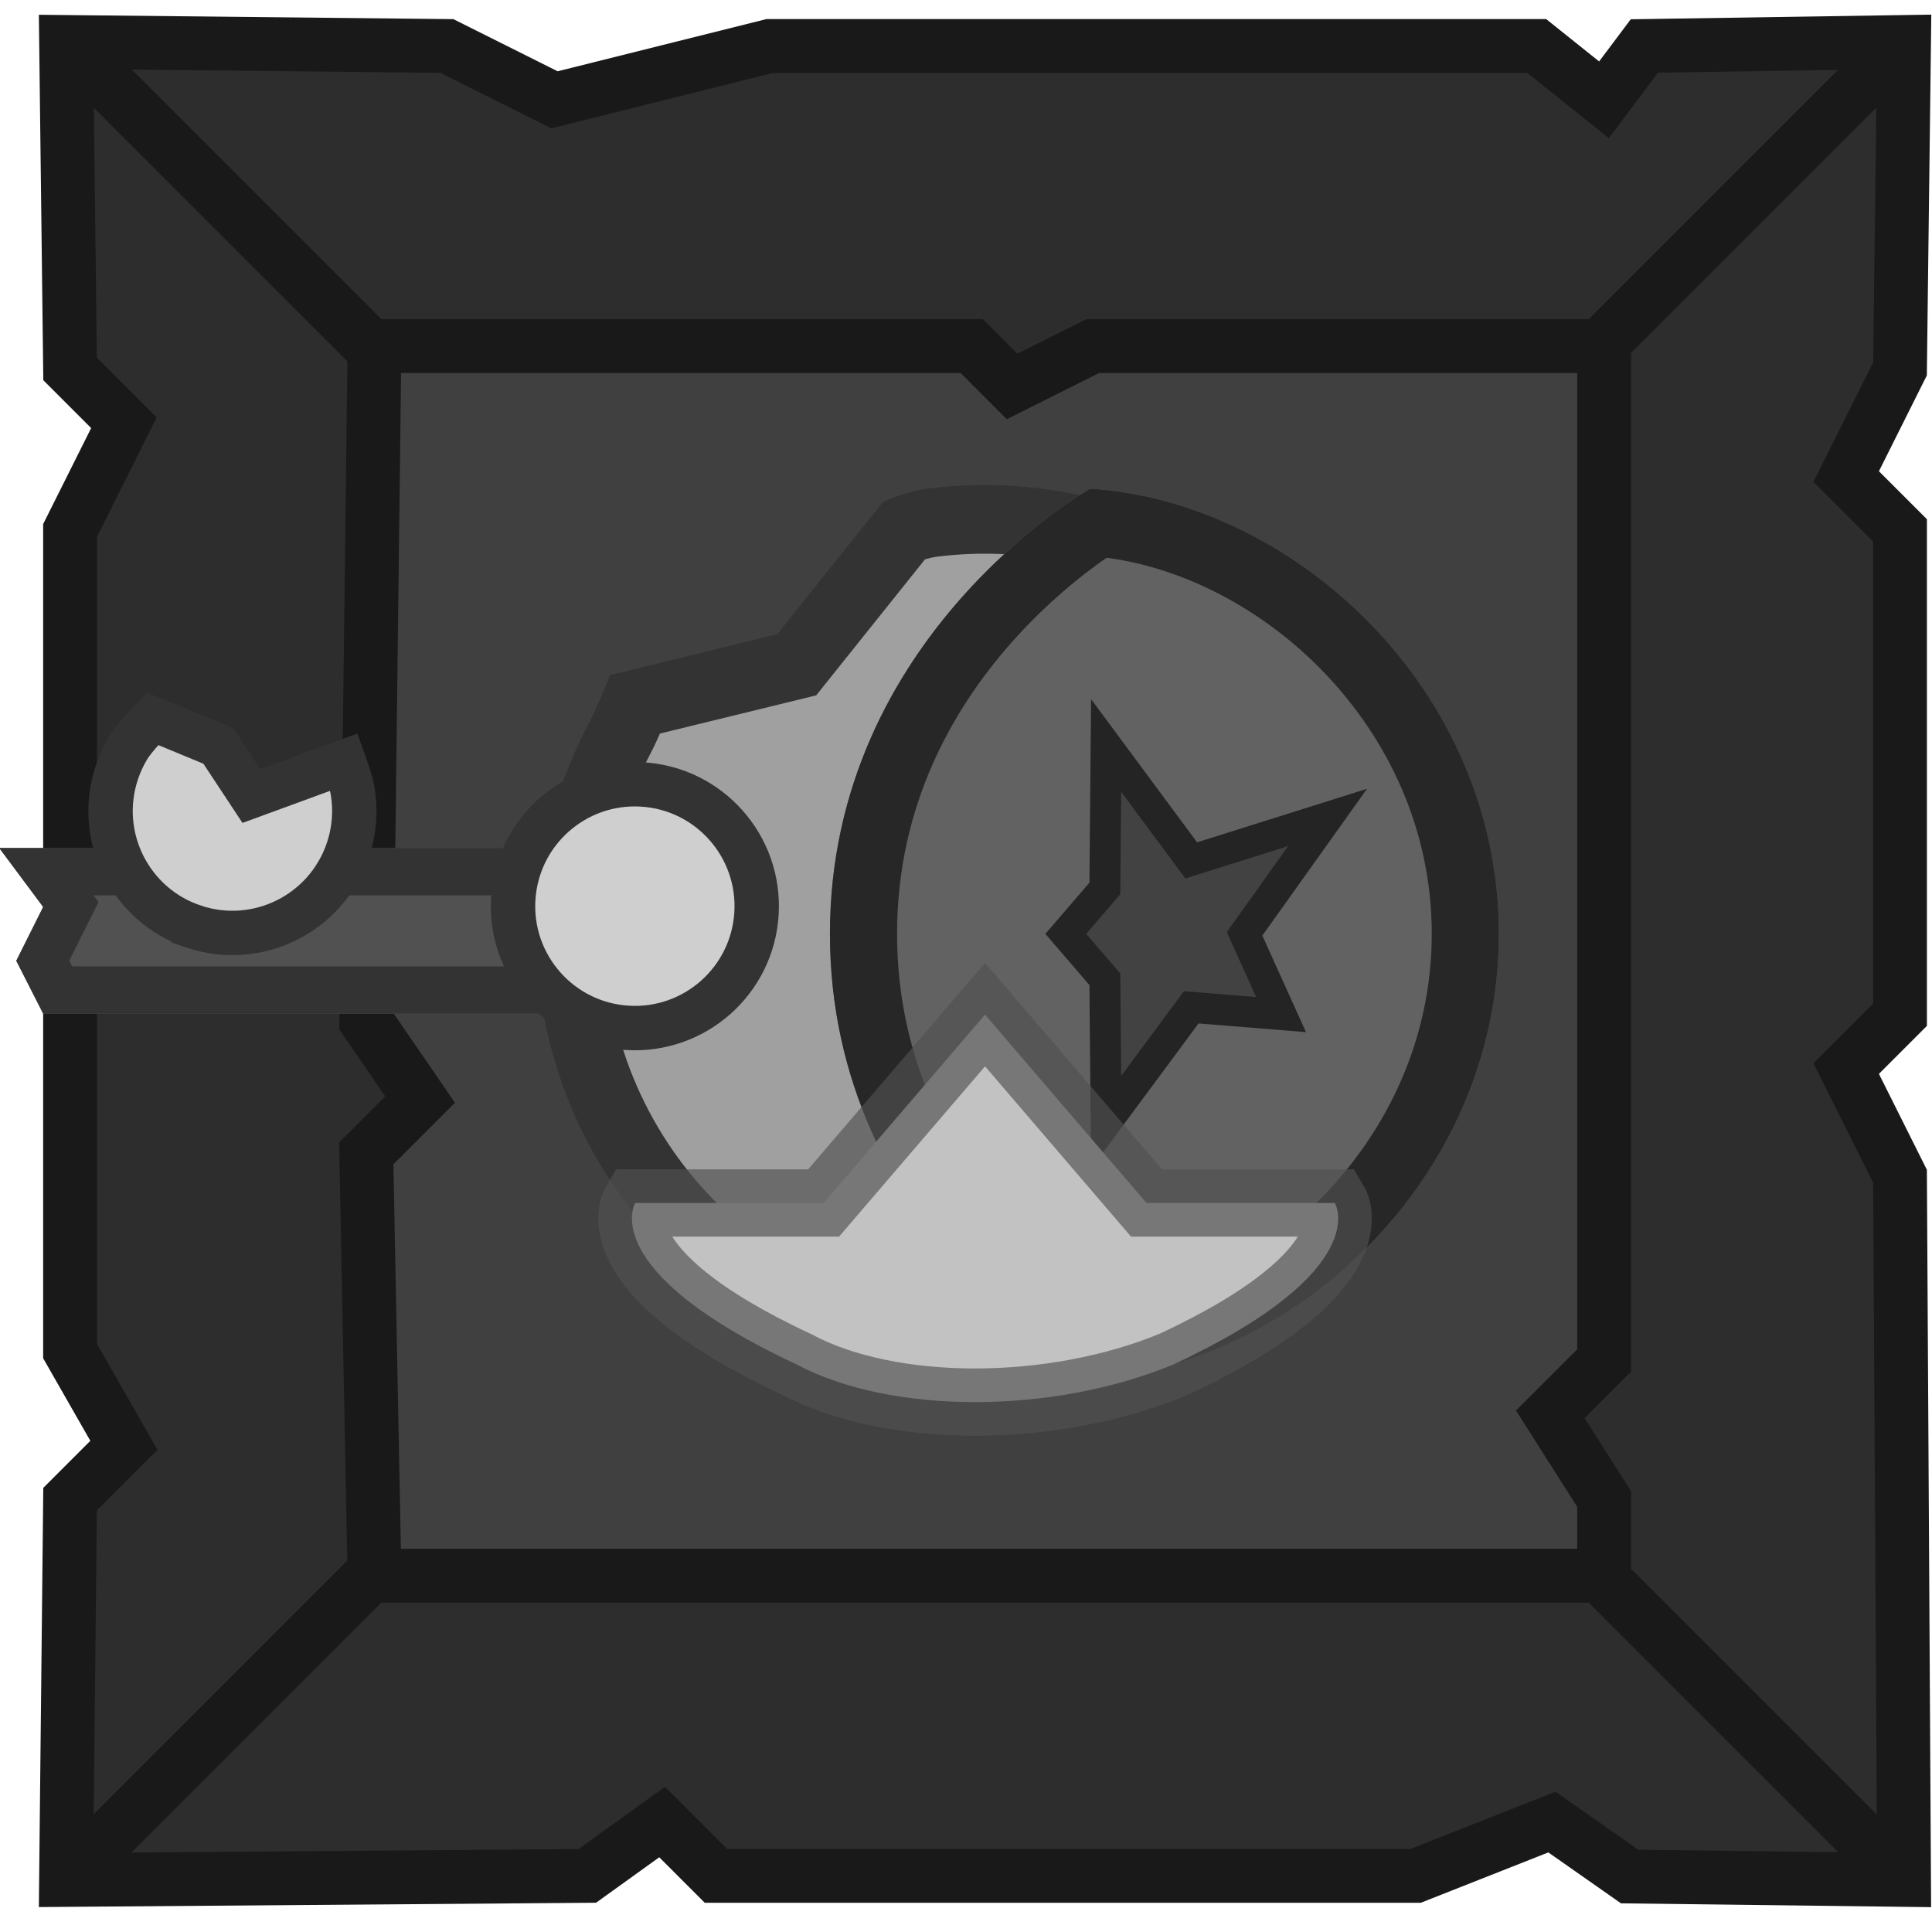
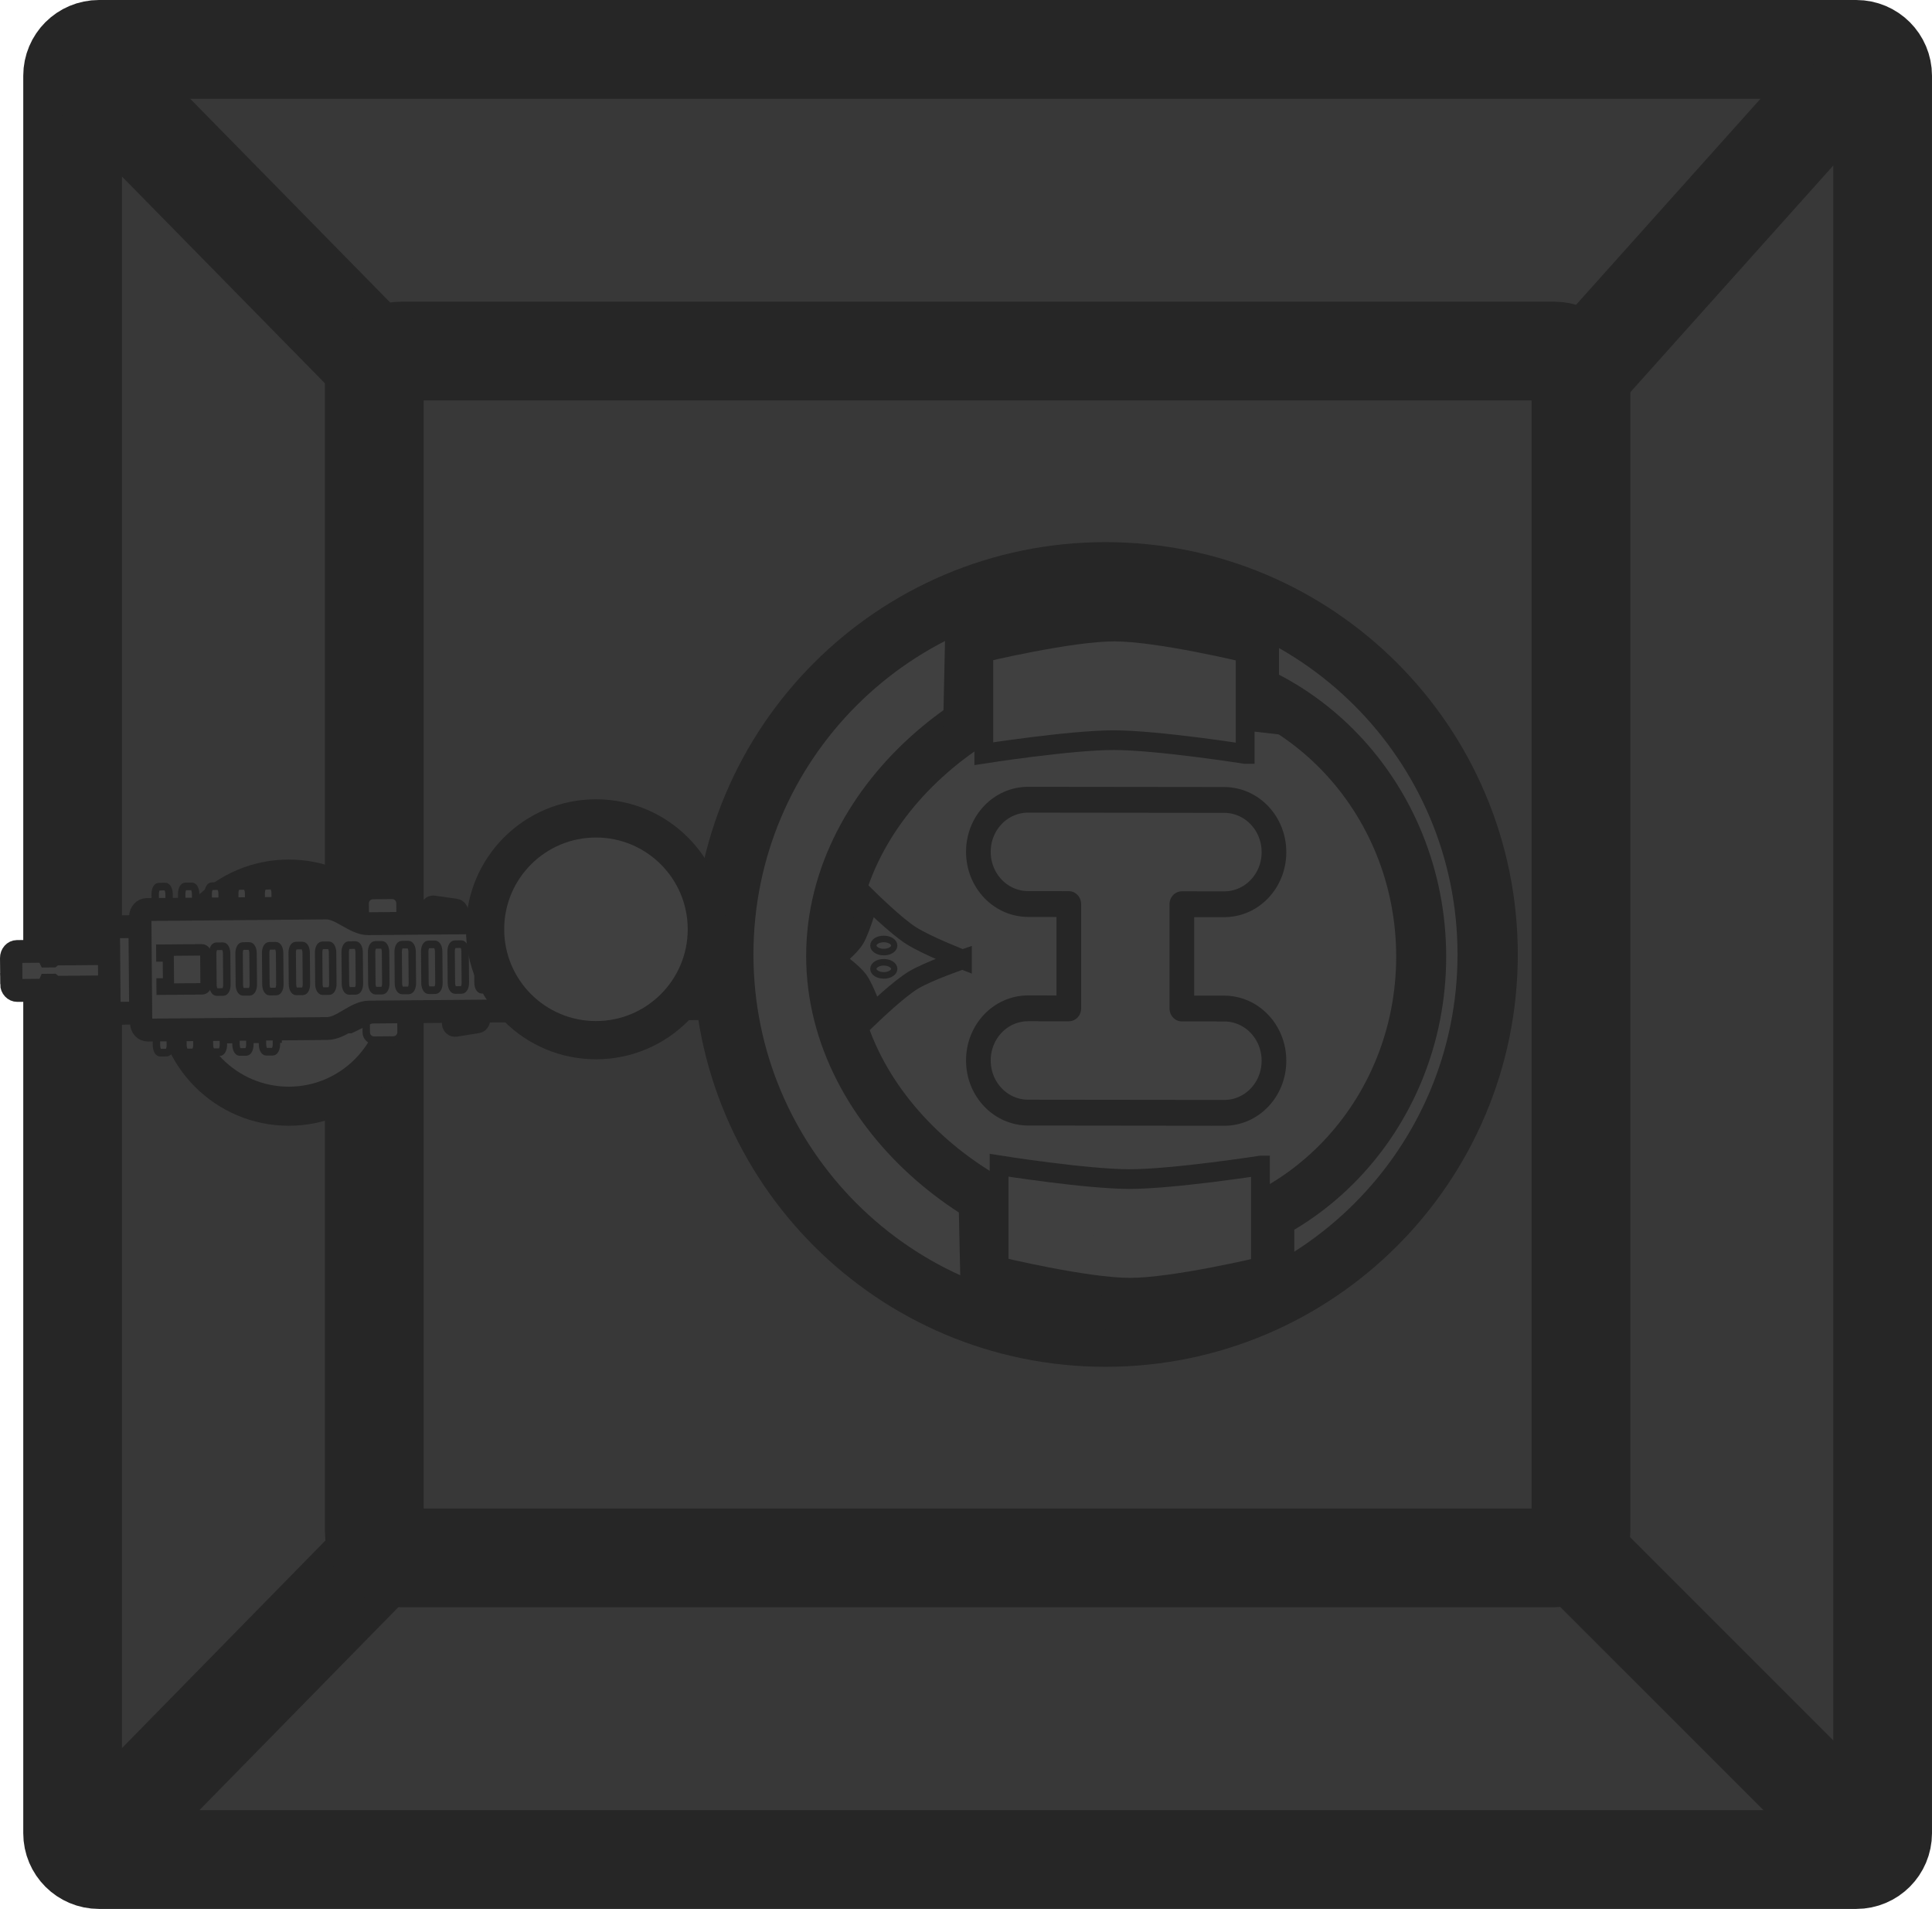
- <svg xmlns="http://www.w3.org/2000/svg" width="500" height="500" viewBox="0 0 132.292 132.292" version="1.1" id="svg5" xml:space="preserve">
-   <defs id="defs2">
-     <clipPath id="b">
-       <path style="fill:#252525;fill-opacity:0.601;stroke-width:12.537" d="m 188,128 c 0,80 -69.756,119.362 -69.756,119.362 C 64,244 8.638,193.922 8.638,128 8.638,62.078 64,12 118.244,8.638 118.244,8.638 188,48 188,128 Z" id="path5" />
-     </clipPath>
-     <clipPath clipPathUnits="userSpaceOnUse" id="clipPath4531">
-       <path style="fill:#515151;stroke-width:2.327;stroke-miterlimit:10;stroke-opacity:0.49" d="m 58.41,-93.802 v 21.438 c 0,3.738 -1.453,6.746 -3.257,6.746 -1.805,0 -3.257,-3.009 -3.257,-6.746 v -19.712 l 2.08,-1.058 2.117,1.058 z" id="path4533" />
-     </clipPath>
+ <svg xmlns="http://www.w3.org/2000/svg" width="506.091" height="500" viewBox="0 0 506.091 500" version="1.1" id="svg1" xml:space="preserve">
+   <defs id="defs1">
+     <style id="style1">
+       .cls-1 {
+         fill: #1b1713;
+       }
+ 
+       .cls-2 {
+         fill: #424242;
+       }
+ 
+       .cls-3 {
+         fill: #1b1513;
+       }
+ 
+       .cls-4 {
+         fill: #6e613a;
+       }
+ 
+       .cls-5, .cls-6, .cls-7 {
+         fill: #847648;
+       }
+ 
+       .cls-8 {
+         fill: #4f462a;
+       }
+ 
+       .cls-9 {
+         fill: #7b6d42;
+       }
+ 
+       .cls-10 {
+         fill: #74673e;
+       }
+ 
+       .cls-10, .cls-11, .cls-6, .cls-12 {
+         stroke-linecap: round;
+       }
+ 
+       .cls-10, .cls-11, .cls-6, .cls-12, .cls-13 {
+         stroke-width: 3px;
+       }
+ 
+       .cls-10, .cls-11, .cls-7 {
+         stroke: #1b1713;
+       }
+ 
+       .cls-11 {
+         fill: #46422f;
+       }
+ 
+       .cls-6, .cls-12 {
+         stroke: #191615;
+       }
+ 
+       .cls-12, .cls-13 {
+         fill: none;
+       }
+ 
+       .cls-13 {
+         stroke: #1b1513;
+       }
+ 
+       .cls-7 {
+         stroke-miterlimit: 10;
+         stroke-width: 1.5px;
+       }
+     </style>
  </defs>
  <g id="layer1">
-     <g id="g2" transform="matrix(-1.741065,-1.016131e-8,1.016131e-8,-1.741065,163.2684,161.6155)">
-       <path style="fill:#2d2d2d;stroke:#191919;stroke-width:2.117;stroke-opacity:1" clip-path="none" d="m 18.891,18.891 10.792,0.133 3.057,2.142 5.361,-2.117 h 27.517 l 2.117,2.117 2.943,-2.117 20.499,-0.159 -0.158,14.976 -2.117,2.117 2.117,3.704 v 32.279 l -2.117,4.233 2.117,2.117 L 91.175,91.175 76.2,91.017 71.967,88.9 63.5,91.017 H 33.338 l -2.646,-2.117 -1.588,2.117 -10.213,0.158 0.159,-12.858 2.117,-4.233 -2.117,-2.117 V 52.917 l 2.117,-2.117 -2.117,-4.233 z" id="rect2" />
-       <path d="m 30.687,30.854 h 48.36 l 0.323,16.61 -2.117,2.117 2.117,3.084 -0.323,26.55 H 55.558 l -1.588,-1.588 -3.175,1.588 H 30.687 V 39.32 l 2.117,-2.117 -2.117,-3.331 z" id="path4" style="fill:#404040;stroke:#191919;stroke-width:2.117" />
-       <path d="m 91.017,19.05 -12.7,12.7 m 12.7,59.267 -12.7,-12.7 m -59.267,12.7 12.7,-12.7 m -12.7,-59.267 12.7,12.7" fill="none" stroke="#191919" stroke-width="2.117" id="path6" />
-       <circle style="fill:#000000;fill-opacity:0.283;stroke:none;stroke-width:3.175;stroke-miterlimit:4;stroke-dasharray:none;stroke-opacity:1" id="path821" cx="55.034" cy="55.034" r="11.707" />
-       <g id="g852" transform="translate(0,1.063123)">
-         <path clip-path="url(#clipPath4531)" transform="rotate(90,1.926e-4,3.2642e-4)" style="fill:#515151;stroke:#333333;stroke-width:3.723;stroke-miterlimit:10;stroke-dasharray:none;stroke-opacity:1" d="m 58.41,-93.802 v 21.438 c 0,3.738 -1.453,6.746 -3.257,6.746 -1.805,0 -3.257,-3.009 -3.257,-6.746 v -19.712 l 2.08,-1.058 2.117,1.058 z" id="path4529" />
-         <path id="ellipse10" d="m 56.017,38.762 c 8.98,0.543 15.82,8.269 15.277,17.256 -0.145,2.402 -0.803,4.65 -1.86,6.646 -0.304,0.574 -0.641,1.4 -0.641,1.4 L 62.442,65.617 58.209,70.909 c 0,0 -0.534,0.227 -1.138,0.302 -0.985,0.123 -1.994,0.157 -3.021,0.095 -8.98,-0.543 -15.82,-8.269 -15.277,-17.256 0.543,-8.987 8.263,-15.832 17.244,-15.288 z" style="fill:#a0a0a0;stroke:#333333;stroke-width:2.7;stroke-miterlimit:10;stroke-opacity:1" />
-         <ellipse id="ellipse14" stroke-miterlimit="10" ry="4.792" rx="4.795" transform="matrix(0.06031685,-0.9981793,0.9981751,0.06038654,0,0)" cy="72.066" cx="-51.867" style="fill:#cfcfcf;stroke:#333333;stroke-width:1.746;stroke-miterlimit:10" />
-         <path id="ellipse16" d="m 86.152,55.319 c 2.51,0.838 3.866,3.554 3.027,6.066 -0.117,0.349 -0.269,0.676 -0.453,0.978 -0.262,0.432 -0.959,1.132 -0.959,1.132 l -2.573,-1.065 -1.304,-1.975 -3.647,1.336 c 0,0 -0.275,-0.752 -0.34,-1.15 -0.122,-0.744 -0.07,-1.527 0.185,-2.292 0.838,-2.512 3.553,-3.869 6.064,-3.031 z" style="fill:#cfcfcf;stroke:#333333;stroke-width:1.746;stroke-miterlimit:10;stroke-opacity:1" />
-         <path style="fill:#626262;stroke:#272727;stroke-width:36;stroke-opacity:1" id="path18" clip-path="url(#b)" d="m 188,128 c 0,80 -69.756,119.362 -69.756,119.362 C 64,244 8.638,193.922 8.638,128 8.638,62.078 64,12 118.244,8.638 118.244,8.638 188,48 188,128 Z" transform="matrix(0.14668,0,0,0.14668,33.55852,36.25913)" />
-         <path style="fill:#424242;stroke:#242424;stroke-width:1.217;stroke-opacity:1" id="path20" d="m 51.859,55.034 -1.536,1.786 -0.051,5.624 -3.346,-4.52 -5.364,1.69 3.265,-4.579 -1.435,-3.175 3.534,0.285 3.346,-4.52 0.051,5.624 z" />
-         <path id="path22" d="m 47.626,38.1 c -7.938,3.704 -6.35,6.35 -6.35,6.35 h 7.408 l 6.35,7.408 6.35,-7.408 h 7.409 c 0,0 1.587,-2.646 -6.35,-6.35 -3.705,-1.974 -10.055,-1.974 -14.817,0 z" style="fill:#c2c2c2;stroke:#515151;stroke-width:2.646;stroke-opacity:0.657" />
+     <g id="layer1-2" style="fill:#383838;fill-opacity:1" transform="matrix(-5.481299,0,0,-5.481299,730.4692,812.5784)">
+       <rect style="fill:#383838;fill-opacity:1;fill-rule:evenodd;stroke:#262626;stroke-width:4.719;stroke-linejoin:bevel;stroke-dasharray:none;stroke-opacity:1;paint-order:markers fill stroke" id="rect1" width="86.5" height="86.5" x="43.295" y="59.386" ry="1.258" />
+       <path style="fill:#383838;fill-opacity:1;fill-rule:evenodd;stroke:#262626;stroke-width:4.719;stroke-linejoin:bevel;stroke-dasharray:none;stroke-opacity:1;paint-order:markers fill stroke" d="M 57.983,130.102 45.438,144.114" id="path2-6" />
+       <path style="fill:#383838;fill-opacity:1;fill-rule:evenodd;stroke:#262626;stroke-width:4.93;stroke-linejoin:bevel;stroke-dasharray:none;stroke-opacity:1;paint-order:markers fill stroke" d="m 114.108,129.751 14.8,15.077" id="path3" />
+       <path style="fill:#383838;fill-opacity:1;fill-rule:evenodd;stroke:#262626;stroke-width:4.719;stroke-linejoin:bevel;stroke-dasharray:none;stroke-opacity:1;paint-order:markers fill stroke" d="M 128.454,60.303 115.348,73.675" id="path4" />
+     </g>
+     <rect style="fill:#383838;fill-opacity:1;fill-rule:evenodd;stroke:#262626;stroke-width:25.865;stroke-linejoin:bevel;stroke-dasharray:none;stroke-opacity:1;paint-order:markers fill stroke" id="rect2" width="316.09" height="316.09" x="-414.136" y="-408.045" ry="6.894" transform="scale(-1)" />
+     <path style="fill:#424242;fill-opacity:0;fill-rule:evenodd;stroke:#262626;stroke-width:25.865;stroke-linejoin:bevel;stroke-dasharray:none;stroke-opacity:1;paint-order:markers fill stroke" d="M 493.159,487.067 414.136,408.045" id="path2" />
+     <g id="g5" transform="rotate(-90,248.4316,251.1544)">
+       <ellipse style="fill:#404040;fill-opacity:1;stroke:#262626;stroke-width:10.236;stroke-linecap:round;stroke-miterlimit:4;stroke-dasharray:none;stroke-opacity:1" id="path292" cx="239.583" cy="78.358" rx="29.744" ry="29.634" />
+       <g id="g60" transform="matrix(-0.01687309,-1.943429,1.995881,-0.01661502,225.5883,243.7036)" style="fill:#404040;fill-opacity:1;stroke:#262626;stroke-opacity:1">
+         <g id="g33" style="fill:#404040;fill-opacity:1;stroke:#262626;stroke-opacity:1">
+           <g id="g32" style="fill:#404040;fill-opacity:1;stroke:#262626;stroke-opacity:1">
+             <path id="path1" class="cls-3" d="m 102.5,3.07 v 15.65 c 0.23,0.07 0.4,0.48 0.4,0.98 v 1.09 c 0,0.55 -0.21,1 -0.48,1 h -0.9 c -0.27,0 -0.49,-0.45 -0.49,-1 v -1.03 h -1.7 v 1.03 c 0,0.55 -0.22,1 -0.49,1 h -0.9 c -0.27,0 -0.49,-0.45 -0.49,-1 v -1.03 h -1.69 v 1.03 c 0,0.55 -0.22,1 -0.49,1 h -0.9 c -0.27,0 -0.49,-0.45 -0.49,-1 v -1.03 h -1.7 v 1.03 c 0,0.55 -0.22,1 -0.49,1 H 90.8 c -0.27,0 -0.49,-0.45 -0.49,-1 v -1.03 h -1.7 v 1.03 c 0,0.55 -0.22,1 -0.49,1 h -0.9 c -0.27,0 -0.49,-0.45 -0.49,-1 V 19.76 H 86.5 V 1.65 h 0.23 V 1 c 0,-0.55 0.22,-1 0.49,-1 h 0.9 c 0.27,0 0.49,0.45 0.49,1 v 0.65 h 1.7 V 1 c 0,-0.55 0.22,-1 0.49,-1 h 0.89 c 0.27,0 0.49,0.45 0.49,1 v 0.65 h 1.7 V 1 c 0,-0.55 0.22,-1 0.49,-1 h 0.9 c 0.27,0 0.49,0.45 0.49,1 v 0.65 h 1.69 V 1 c 0,-0.55 0.22,-1 0.49,-1 h 0.9 c 0.27,0 0.49,0.45 0.49,1 v 0.65 h 1.7 V 1 c 0,-0.55 0.22,-1 0.49,-1 h 0.9 c 0.27,0 0.48,0.45 0.48,1 v 1.1 c 0,0.49 -0.17,0.9 -0.4,0.97 z" style="fill:#404040;fill-opacity:1;stroke:#262626;stroke-opacity:1" />
+           </g>
+         </g>
+         <g id="g5-3" style="fill:#404040;fill-opacity:1;stroke:#262626;stroke-opacity:1">
+           <g id="g4" style="fill:#404040;fill-opacity:1;stroke:#262626;stroke-opacity:1">
+             <path id="rect2-8" class="cls-11" d="m 54.83,16.9 h 1.6 c 0.15,0 0.27,0.18 0.27,0.41 v 1.19 c 0,0.23 -0.12,0.41 -0.27,0.41 h -1.6 c -0.15,0 -0.27,-0.18 -0.27,-0.41 v -1.19 c 0,-0.23 0.12,-0.41 0.27,-0.41 z" style="fill:#404040;fill-opacity:1;stroke:#262626;stroke-opacity:1" />
+           </g>
+           <path id="path4-1" class="cls-11" d="m 59.61,3.69 3,-0.44 c 0.16,-0.02 0.3,0.11 0.3,0.28 v 1.93 c 0,0.15 -0.12,0.28 -0.26,0.28 h -3 c -0.14,0 -0.26,-0.12 -0.26,-0.28 V 3.97 c 0,-0.14 0.1,-0.26 0.23,-0.28 z" style="fill:#404040;fill-opacity:1;stroke:#262626;stroke-opacity:1" />
+           <path id="path5-5" class="cls-11" d="m 62.43,18.37 3,0.44 c 0.16,0.02 0.3,-0.11 0.3,-0.28 V 16.6 c 0,-0.15 -0.12,-0.28 -0.26,-0.28 h -3 c -0.14,0 -0.26,0.12 -0.26,0.28 v 1.49 c 0,0.14 0.1,0.26 0.23,0.28 z" style="fill:#404040;fill-opacity:1;stroke:#262626;stroke-opacity:1" />
+           <rect id="rect1-4" class="cls-1" x="69.92" y="1.39" width="4.69" height="4" rx="1.04" ry="1.04" style="fill:#404040;fill-opacity:1;stroke:#262626;stroke-opacity:1" />
+           <rect id="rect2-5" class="cls-1" x="69.92" y="16.39" width="4.69" height="4" rx="1.04" ry="1.04" style="fill:#404040;fill-opacity:1;stroke:#262626;stroke-opacity:1" />
+         </g>
+         <path id="path6-35" class="cls-5" d="M 104.39,3.15 H 79.6 L 73.98,5.22 H 44.01 v 11.35 h 29.97 l 5.62,2.07 h 24.79 V 3.15 Z" style="fill:#404040;fill-opacity:1;stroke:#262626;stroke-opacity:1" />
+         <path id="path7-4" class="cls-4" d="m 70.22,15.38 h 34.29 v 2.93 H 76.56 c 0,0 -6.34,-2.93 -6.34,-2.93 z" style="fill:#404040;fill-opacity:1;stroke:#262626;stroke-opacity:1" />
+         <path id="path8-36" class="cls-4" d="m 70.39,5.76 h 34.06 V 2.83 H 76.69 Z" style="fill:#404040;fill-opacity:1;stroke:#262626;stroke-opacity:1" />
+         <path id="path9-59" class="cls-11" d="m 44.03,19.28 c 0.6,0 1.08,-0.75 1.08,-1.67 0,-0.92 -0.48,-1.67 -1.08,-1.67 -0.6,0 -1.08,0.75 -1.08,1.67 0,0.92 0.48,1.67 1.08,1.67 z" style="fill:#404040;fill-opacity:1;stroke:#262626;stroke-opacity:1" />
+         <g id="g11" style="fill:#404040;fill-opacity:1;stroke:#262626;stroke-opacity:1">
+           <path id="path10-5" class="cls-2" d="m 122.5,8.45 h -4.74 l -0.3,0.8 h -0.37 l -0.33,-0.44 h -10.68 c -0.44,0 -0.79,0.38 -0.79,0.85 v 2.49 c 0,0.47 0.36,0.85 0.79,0.85 h 10.68 l 0.33,-0.42 h 0.37 l 0.3,0.77 h 4.74" style="fill:#404040;fill-opacity:1;stroke:#262626;stroke-opacity:1" />
+           <path id="path11-49" class="cls-12" d="m 122.4,9.18 c 0,-0.47 -0.36,-0.85 -0.8,-0.85 h -3.97 l -0.3,0.65 h -0.38 L 116.62,8.7 h -9.07 V 8.33 h -1.67 c -0.44,0 -0.79,0.38 -0.79,0.85 v 3.41 c 0,0.47 0.36,0.85 0.79,0.85 h 1.67 v -0.37 h 9.07 l 0.33,-0.26 h 0.38 l 0.3,0.63 h 3.97 c 0.44,0 0.79,-0.38 0.79,-0.85 V 9.18 Z" style="fill:#404040;fill-opacity:1;stroke:#262626;stroke-opacity:1" />
+         </g>
+         <g id="g12-1" style="fill:#404040;fill-opacity:1;stroke:#262626;stroke-opacity:1">
+           <rect id="rect9" class="cls-4" x="45.09" y="7.44" width="58.99" height="6.71" style="fill:#404040;fill-opacity:1;stroke:#262626;stroke-opacity:1" />
+           <path id="path12-54" class="cls-10" d="M 2.4,5.58 5.85,5.36 C 6.4,5.33 6.87,5.79 6.87,6.38 v 9.01 c 0,0.59 -0.47,1.06 -1.02,1.02 L 2.4,16.19 C 1.89,16.16 1.5,15.71 1.5,15.17 V 6.6 C 1.5,6.06 1.9,5.61 2.4,5.58 Z" style="fill:#404040;fill-opacity:1;stroke:#262626;stroke-opacity:1" />
+         </g>
+         <rect id="rect13" class="cls-9" x="40.96" y="5.22" width="3.06" height="11.35" style="fill:#404040;fill-opacity:1;stroke:#262626;stroke-opacity:1" />
+         <g id="g16-1" style="fill:#404040;fill-opacity:1;stroke:#262626;stroke-opacity:1">
+           <path id="rect14" class="cls-10" d="m 43.08,5.16 c 0.53,0 0.96,0.46 0.96,1.02 v 9.41 c 0,0.56 -0.43,1.02 -0.96,1.02 H 19.63 c -0.53,0 -0.96,-0.46 -0.96,-1.02 v -9.4 c 0,-0.56 0.43,-1.02 0.96,-1.02 h 23.45 z" style="fill:#404040;fill-opacity:1;stroke:#262626;stroke-opacity:1" />
+           <path id="rect15-8" class="cls-10" d="M 17.8,6.61 H 8.02 c -0.53,0 -0.96,0.46 -0.96,1.02 v 6.52 c 0,0.56 0.43,1.02 0.96,1.02 h 9.78 c 0.53,0 0.96,-0.46 0.96,-1.02 V 7.63 c 0,-0.56 -0.43,-1.02 -0.96,-1.02 z" style="fill:#404040;fill-opacity:1;stroke:#262626;stroke-opacity:1" />
+         </g>
+         <path id="rect17" class="cls-6" d="m 105.86,5.22 h 2.51 c 0.46,0 0.82,0.39 0.82,0.88 v 9.59 c 0,0.49 -0.37,0.88 -0.82,0.88 h -2.51 c -0.46,0 -0.82,-0.39 -0.82,-0.88 v -9.6 c 0,-0.49 0.37,-0.88 0.82,-0.88 v 0 z" style="fill:#404040;fill-opacity:1;stroke:#262626;stroke-opacity:1" />
+         <path id="path16-3" class="cls-13" d="m 104.94,3.92 c 0,-0.52 -0.39,-0.94 -0.88,-0.94 H 79.88 c -1.97,0 -3.79,2.11 -5.68,2.11 H 44.78 c -0.49,0 -0.88,0.42 -0.88,0.94 v 9.72 c 0,0.52 0.39,0.94 0.88,0.94 H 74.2 c 1.9,0 3.71,2.11 5.68,2.11 h 24.18 c 0.49,0 0.88,-0.42 0.88,-0.94 z" style="fill:#404040;fill-opacity:1;stroke:#262626;stroke-opacity:1" />
+         <g id="g56" style="fill:#404040;fill-opacity:1;stroke:#262626;stroke-opacity:1">
+           <path id="path41-87" class="cls-8" d="m 91.17,7.89 h -0.9 c -0.27,0 -0.49,0.42 -0.49,0.94 v 4.13 c 0,0.52 0.22,0.94 0.49,0.94 h 0.9 c 0.27,0 0.49,-0.42 0.49,-0.94 V 8.83 c 0,-0.52 -0.22,-0.94 -0.49,-0.94 z" style="fill:#404040;fill-opacity:1;stroke:#262626;stroke-opacity:1" />
+           <path id="path42-8" class="cls-8" d="m 94.73,7.89 h -0.9 c -0.27,0 -0.49,0.42 -0.49,0.94 v 4.13 c 0,0.52 0.22,0.94 0.49,0.94 h 0.9 c 0.27,0 0.49,-0.42 0.49,-0.94 V 8.83 C 95.22,8.31 95,7.89 94.73,7.89 Z" style="fill:#404040;fill-opacity:1;stroke:#262626;stroke-opacity:1" />
+           <path id="path45-7" class="cls-8" d="m 76.87,7.89 h -0.9 c -0.27,0 -0.49,0.42 -0.49,0.94 v 4.13 c 0,0.52 0.22,0.94 0.49,0.94 h 0.9 c 0.27,0 0.49,-0.42 0.49,-0.94 V 8.83 c 0,-0.52 -0.22,-0.94 -0.49,-0.94 z" style="fill:#404040;fill-opacity:1;stroke:#262626;stroke-opacity:1" />
+           <path id="path46-7" class="cls-8" d="m 80.45,7.89 h -0.9 c -0.27,0 -0.49,0.42 -0.49,0.94 v 4.13 c 0,0.52 0.22,0.94 0.49,0.94 h 0.9 c 0.27,0 0.49,-0.42 0.49,-0.94 V 8.83 c 0,-0.52 -0.22,-0.94 -0.49,-0.94 z" style="fill:#404040;fill-opacity:1;stroke:#262626;stroke-opacity:1" />
+           <path id="path47-4" class="cls-8" d="m 84.01,7.89 h -0.9 c -0.27,0 -0.49,0.42 -0.49,0.94 v 4.13 c 0,0.52 0.22,0.94 0.49,0.94 h 0.9 c 0.27,0 0.49,-0.42 0.49,-0.94 V 8.83 c 0,-0.52 -0.22,-0.94 -0.49,-0.94 z" style="fill:#404040;fill-opacity:1;stroke:#262626;stroke-opacity:1" />
+           <path id="path48" class="cls-8" d="m 87.59,7.89 h -0.9 c -0.27,0 -0.49,0.42 -0.49,0.94 v 4.13 c 0,0.52 0.22,0.94 0.49,0.94 h 0.9 c 0.27,0 0.49,-0.42 0.49,-0.94 V 8.83 c 0,-0.52 -0.22,-0.94 -0.49,-0.94 z" style="fill:#404040;fill-opacity:1;stroke:#262626;stroke-opacity:1" />
+           <path id="path49" class="cls-8" d="m 62.59,7.89 h -0.9 c -0.27,0 -0.49,0.42 -0.49,0.94 v 4.13 c 0,0.52 0.22,0.94 0.49,0.94 h 0.9 c 0.27,0 0.49,-0.42 0.49,-0.94 V 8.83 c 0,-0.52 -0.22,-0.94 -0.49,-0.94 z" style="fill:#404040;fill-opacity:1;stroke:#262626;stroke-opacity:1" />
+           <path id="path50" class="cls-8" d="m 66.15,7.89 h -0.9 c -0.27,0 -0.49,0.42 -0.49,0.94 v 4.13 c 0,0.52 0.22,0.94 0.49,0.94 h 0.9 c 0.27,0 0.49,-0.42 0.49,-0.94 V 8.83 c 0,-0.52 -0.22,-0.94 -0.49,-0.94 z" style="fill:#404040;fill-opacity:1;stroke:#262626;stroke-opacity:1" />
+           <path id="path51" class="cls-8" d="m 69.73,7.89 h -0.9 c -0.27,0 -0.49,0.42 -0.49,0.94 v 4.13 c 0,0.52 0.22,0.94 0.49,0.94 h 0.9 c 0.27,0 0.49,-0.42 0.49,-0.94 V 8.83 C 70.22,8.31 70,7.89 69.73,7.89 Z" style="fill:#404040;fill-opacity:1;stroke:#262626;stroke-opacity:1" />
+           <path id="path52" class="cls-8" d="m 73.31,7.89 h -0.9 c -0.27,0 -0.49,0.42 -0.49,0.94 v 4.13 c 0,0.52 0.22,0.94 0.49,0.94 h 0.9 c 0.27,0 0.49,-0.42 0.49,-0.94 V 8.83 c 0,-0.52 -0.22,-0.94 -0.49,-0.94 z" style="fill:#404040;fill-opacity:1;stroke:#262626;stroke-opacity:1" />
+           <path id="path53-4" class="cls-8" d="m 48.28,7.89 h -0.9 c -0.27,0 -0.49,0.42 -0.49,0.94 v 4.13 c 0,0.52 0.22,0.94 0.49,0.94 h 0.9 c 0.27,0 0.49,-0.42 0.49,-0.94 V 8.83 c 0,-0.52 -0.22,-0.94 -0.49,-0.94 z" style="fill:#404040;fill-opacity:1;stroke:#262626;stroke-opacity:1" />
+           <path id="path54" class="cls-8" d="m 51.86,7.89 h -0.9 c -0.27,0 -0.49,0.42 -0.49,0.94 v 4.13 c 0,0.52 0.22,0.94 0.49,0.94 h 0.9 c 0.27,0 0.49,-0.42 0.49,-0.94 V 8.83 c 0,-0.52 -0.22,-0.94 -0.49,-0.94 z" style="fill:#404040;fill-opacity:1;stroke:#262626;stroke-opacity:1" />
+           <path id="path55" class="cls-8" d="m 55.42,7.89 h -0.9 c -0.27,0 -0.49,0.42 -0.49,0.94 v 4.13 c 0,0.52 0.22,0.94 0.49,0.94 h 0.9 c 0.27,0 0.49,-0.42 0.49,-0.94 V 8.83 c 0,-0.52 -0.22,-0.94 -0.49,-0.94 z" style="fill:#404040;fill-opacity:1;stroke:#262626;stroke-opacity:1" />
+           <path id="path56" class="cls-8" d="m 59,7.89 h -0.9 c -0.27,0 -0.49,0.42 -0.49,0.94 v 4.13 c 0,0.52 0.22,0.94 0.49,0.94 H 59 c 0.27,0 0.49,-0.42 0.49,-0.94 V 8.83 C 59.49,8.31 59.27,7.89 59,7.89 Z" style="fill:#404040;fill-opacity:1;stroke:#262626;stroke-opacity:1" />
+         </g>
+         <path id="path59-9" class="cls-7" d="m 96.16,8.89 c 0,-0.31 0.24,-0.56 0.53,-0.56 h 5.4 v 0.69 h -0.88 v 3.67 h 0.88 v 0.76 h -5.4 c -0.29,0 -0.53,-0.25 -0.53,-0.56 0,0 0,-4 0,-4 z" style="fill:#404040;fill-opacity:1;stroke:#262626;stroke-opacity:1" />
+         <path id="path2-5" class="cls-7" d="m 49.33,9.34 c 0,-0.56 0.43,-1.02 0.96,-1.02 h 4.98 v 0.69 h -0.88 v 3.67 h 0.88 v 0.76 h -4.98 c -0.53,0 -0.96,-0.46 -0.96,-1.02 v -3.09 0 z" style="fill:#404040;fill-opacity:1;stroke:#262626;stroke-opacity:1" />
      </g>
+       <circle style="fill:#404040;fill-opacity:1;stroke:#262626;stroke-width:15.786;stroke-linecap:round;stroke-linejoin:round;stroke-miterlimit:10;stroke-dasharray:none;stroke-opacity:1" id="path846" cx="249.586" cy="292.307" r="100.111" />
+       <g id="g2" transform="matrix(0.0029956,-2.619613,2.741592,2.3255427e-5,151.1285,381.5519)" style="display:inline;fill:#404040;fill-opacity:1;stroke:#262626;stroke-opacity:1">
+         <path d="m 2.5,35.704 c 0,-15.199 12.321,-27.52 27.52,-27.52 15.199,0 31.48,12.321 31.48,27.52 0,15.199 -16.281,27.52 -31.48,27.52 -15.199,0 -27.52,-12.321 -27.52,-27.52 z" fill="url(#color-1)" stroke-width="5.5" id="path9" style="mix-blend-mode:normal;fill:#404040;fill-opacity:1;fill-rule:nonzero;stroke:#262626;stroke-width:5;stroke-linecap:butt;stroke-linejoin:miter;stroke-miterlimit:10;stroke-dasharray:none;stroke-dashoffset:0;stroke-opacity:1" />
+         <g id="g10" transform="matrix(1.228636,0,0,1.228636,-262.8727,-186.0183)" style="mix-blend-mode:normal;fill:#404040;fill-opacity:1;fill-rule:nonzero;stroke:#262626;stroke-linecap:butt;stroke-linejoin:miter;stroke-miterlimit:10;stroke-dasharray:none;stroke-dashoffset:0;stroke-opacity:1">
+           <path d="m 253.326,180.201 c 0,0 2.766,-0.901 3.998,-1.614 1.183,-0.684 3.254,-2.579 3.254,-2.579 0,0 0.642,1.824 1.197,2.557 0.496,0.655 1.975,1.635 1.975,1.635 0,0 -1.283,0.949 -1.699,1.631 -0.509,0.835 -1.134,3.015 -1.134,3.015 0,0 -2.155,-2.024 -3.388,-2.779 -1.294,-0.792 -4.203,-1.867 -4.203,-1.867 z" fill="#1d1d1d" stroke-width="1.53" id="path13" style="fill:#404040;fill-opacity:1;stroke:#262626;stroke-opacity:1" />
+           <path d="m 260.577,179.464 c 0,0.282 -0.38,0.51 -0.85,0.51 -0.469,0 -0.85,-0.228 -0.85,-0.51 0,-0.282 0.38,-0.51 0.85,-0.51 0.469,0 0.85,0.228 0.85,0.51 z" fill="#626262" stroke-width="0.51" id="path15" style="fill:#404040;fill-opacity:1;stroke:#262626;stroke-opacity:1" />
+           <path d="m 260.577,181.277 c 0,0.282 -0.38,0.51 -0.85,0.51 -0.469,0 -0.85,-0.228 -0.85,-0.51 0,-0.282 0.38,-0.51 0.85,-0.51 0.469,0 0.85,0.228 0.85,0.51 z" fill="#626262" stroke-width="0.51" id="path17" style="fill:#404040;fill-opacity:1;stroke:#262626;stroke-opacity:1" />
+         </g>
+         <g id="g1" style="fill:#404040;fill-opacity:1;stroke:#262626;stroke-opacity:1">
+           <g id="g23" transform="matrix(1.228636,0,0,1.228636,-262.8724,-186.5019)" style="mix-blend-mode:normal;fill:#404040;fill-opacity:1;fill-rule:nonzero;stroke:#262626;stroke-linecap:butt;stroke-linejoin:miter;stroke-miterlimit:10;stroke-dasharray:none;stroke-dashoffset:0;stroke-opacity:1">
+             <path d="m 228.356,160.794 v -5.111 c 0,0 4.778,-1.829 11.731,-1.848 8.131,-0.023 11.377,2.156 11.377,2.156 l 0.12,5.265 c 0,0 -5.129,-1.287 -11.733,-1.189 -5.645,0.084 -11.495,0.727 -11.495,0.727 z" fill="#484848" stroke-width="4.079" id="path19" style="fill:#404040;fill-opacity:1;stroke:#262626;stroke-opacity:1" />
+             <path d="m 229.071,164.594 v -7.89 c 0,0 7.049,-1.619 10.635,-1.619 3.586,0 10.635,1.619 10.635,1.619 v 7.89 c 0,0 -7.052,-1.063 -10.589,-1.063 -3.552,0 -10.68,1.063 -10.68,1.063 z" fill="#484848" stroke-width="1.53" id="path21" style="fill:#404040;fill-opacity:1;stroke:#262626;stroke-opacity:1" />
+             <g id="g22" transform="translate(-0.09257)" style="fill:#404040;fill-opacity:1;stroke:#262626;stroke-opacity:1">
+               <path d="m 232.788,159.12 v -1.917 h 0.749 v 1.917 z" fill="#0a0a0a" stroke="none" stroke-width="0" id="path31" style="fill:#404040;fill-opacity:1;stroke:#262626;stroke-opacity:1" />
+               <path d="m 236.106,159.12 v -1.917 h 0.749 v 1.917 z" fill="#0a0a0a" stroke="none" stroke-width="0" id="path33" style="fill:#404040;fill-opacity:1;stroke:#262626;stroke-opacity:1" />
+               <path d="m 239.424,159.12 v -1.917 h 0.749 v 1.917 z" fill="#0a0a0a" stroke="none" stroke-width="0" id="path35" style="fill:#404040;fill-opacity:1;stroke:#262626;stroke-opacity:1" />
+               <path d="m 242.742,159.12 v -1.917 h 0.749 v 1.917 z" fill="#0a0a0a" stroke="none" stroke-width="0" id="path37" style="fill:#404040;fill-opacity:1;stroke:#262626;stroke-opacity:1" />
+               <path d="m 246.06,159.12 v -1.917 h 0.749 v 1.917 z" fill="#0a0a0a" stroke="none" stroke-width="0" id="path39" style="fill:#404040;fill-opacity:1;stroke:#262626;stroke-opacity:1" />
+             </g>
+           </g>
+           <g id="g30" transform="matrix(1.228636,0,0,-1.228636,-261.3436,257.2707)" style="mix-blend-mode:normal;fill:#404040;fill-opacity:1;fill-rule:nonzero;stroke:#262626;stroke-linecap:butt;stroke-linejoin:miter;stroke-miterlimit:10;stroke-dasharray:none;stroke-dashoffset:0;stroke-opacity:1">
+             <path d="m 228.356,160.794 v -5.111 c 0,0 4.778,-1.829 11.731,-1.848 8.131,-0.023 11.377,2.156 11.377,2.156 l 0.12,5.265 c 0,0 -5.129,-1.287 -11.733,-1.189 -5.645,0.084 -11.495,0.727 -11.495,0.727 z" fill="#484848" stroke-width="4.079" id="path23" style="fill:#404040;fill-opacity:1;stroke:#262626;stroke-opacity:1" />
+             <path d="m 229.071,164.594 v -7.89 c 0,0 7.049,-1.619 10.635,-1.619 3.586,0 10.635,1.619 10.635,1.619 v 7.89 c 0,0 -7.052,-1.063 -10.589,-1.063 -3.552,0 -10.68,1.063 -10.68,1.063 z" fill="#484848" stroke-width="1.53" id="path24" style="fill:#404040;fill-opacity:1;stroke:#262626;stroke-opacity:1" />
+             <g id="g3" style="fill:#404040;fill-opacity:1;stroke:#262626;stroke-opacity:1">
+               <path d="m 232.695,159.21 v -1.917 h 0.749 v 1.917 z" fill="#0a0a0a" stroke="none" stroke-width="0" id="path25" style="fill:#404040;fill-opacity:1;stroke:#262626;stroke-opacity:1" />
+               <path d="m 236.013,159.21 v -1.917 h 0.749 v 1.917 z" fill="#0a0a0a" stroke="none" stroke-width="0" id="path26" style="fill:#404040;fill-opacity:1;stroke:#262626;stroke-opacity:1" />
+               <path d="m 239.331,159.21 v -1.917 h 0.749 v 1.917 z" fill="#0a0a0a" stroke="none" stroke-width="0" id="path27" style="fill:#404040;fill-opacity:1;stroke:#262626;stroke-opacity:1" />
+               <path d="m 242.649,159.21 v -1.917 h 0.749 v 1.917 z" fill="#0a0a0a" stroke="none" stroke-width="0" id="path28" style="fill:#404040;fill-opacity:1;stroke:#262626;stroke-opacity:1" />
+               <path d="m 245.968,159.21 v -1.917 h 0.749 v 1.917 z" fill="#0a0a0a" stroke="none" stroke-width="0" id="path29" style="fill:#404040;fill-opacity:1;stroke:#262626;stroke-opacity:1" />
+             </g>
+           </g>
+         </g>
+         <path id="rect1-1" style="fill:#404040;fill-opacity:1;stroke:#262626;stroke-width:2.467;stroke-linecap:round;stroke-linejoin:round;stroke-dasharray:none;stroke-opacity:1" d="m 22.201,20.757 c -2.76,0 -4.98,2.222 -4.98,4.982 0,2.76 2.22,4.982 4.98,4.982 h 4.23 v 9.965 h -4.23 c -2.76,0 -4.98,2.222 -4.98,4.982 0,2.76 2.22,4.982 4.98,4.982 h 19.596 c 2.76,0 4.982,-2.222 4.982,-4.982 0,-2.76 -2.222,-4.982 -4.982,-4.982 h -4.061 v -9.965 h 4.061 c 2.76,0 4.982,-2.222 4.982,-4.982 0,-2.76 -2.222,-4.982 -4.982,-4.982 z" />
+       </g>
+       <circle style="fill:#404040;fill-opacity:1;stroke:#262626;stroke-width:10.013;stroke-linecap:round;stroke-miterlimit:4;stroke-dasharray:none;stroke-opacity:1" id="path292-7" cx="256.181" cy="158.835" r="29.044" />
    </g>
  </g>
</svg>
